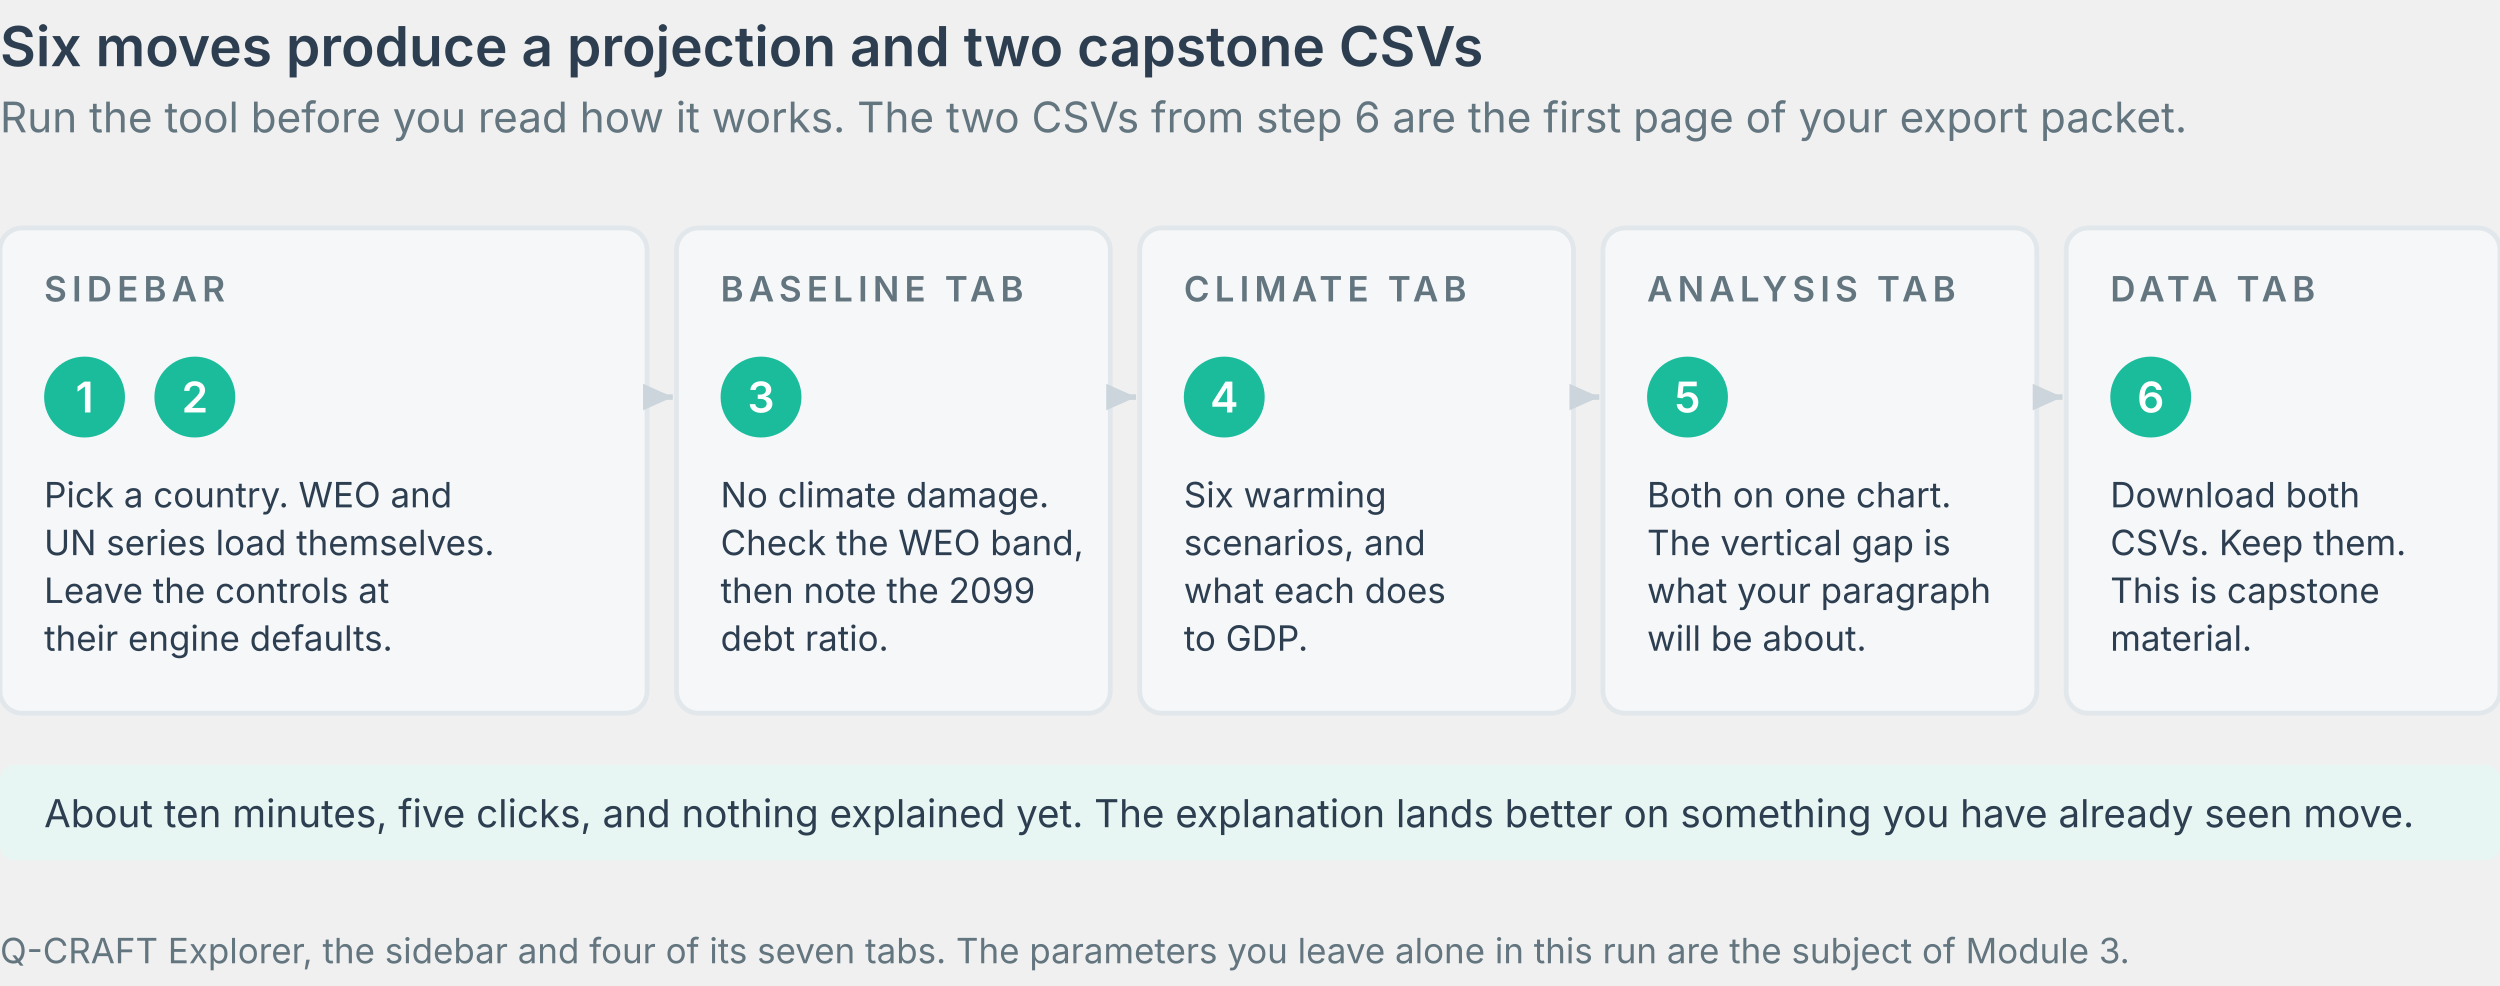
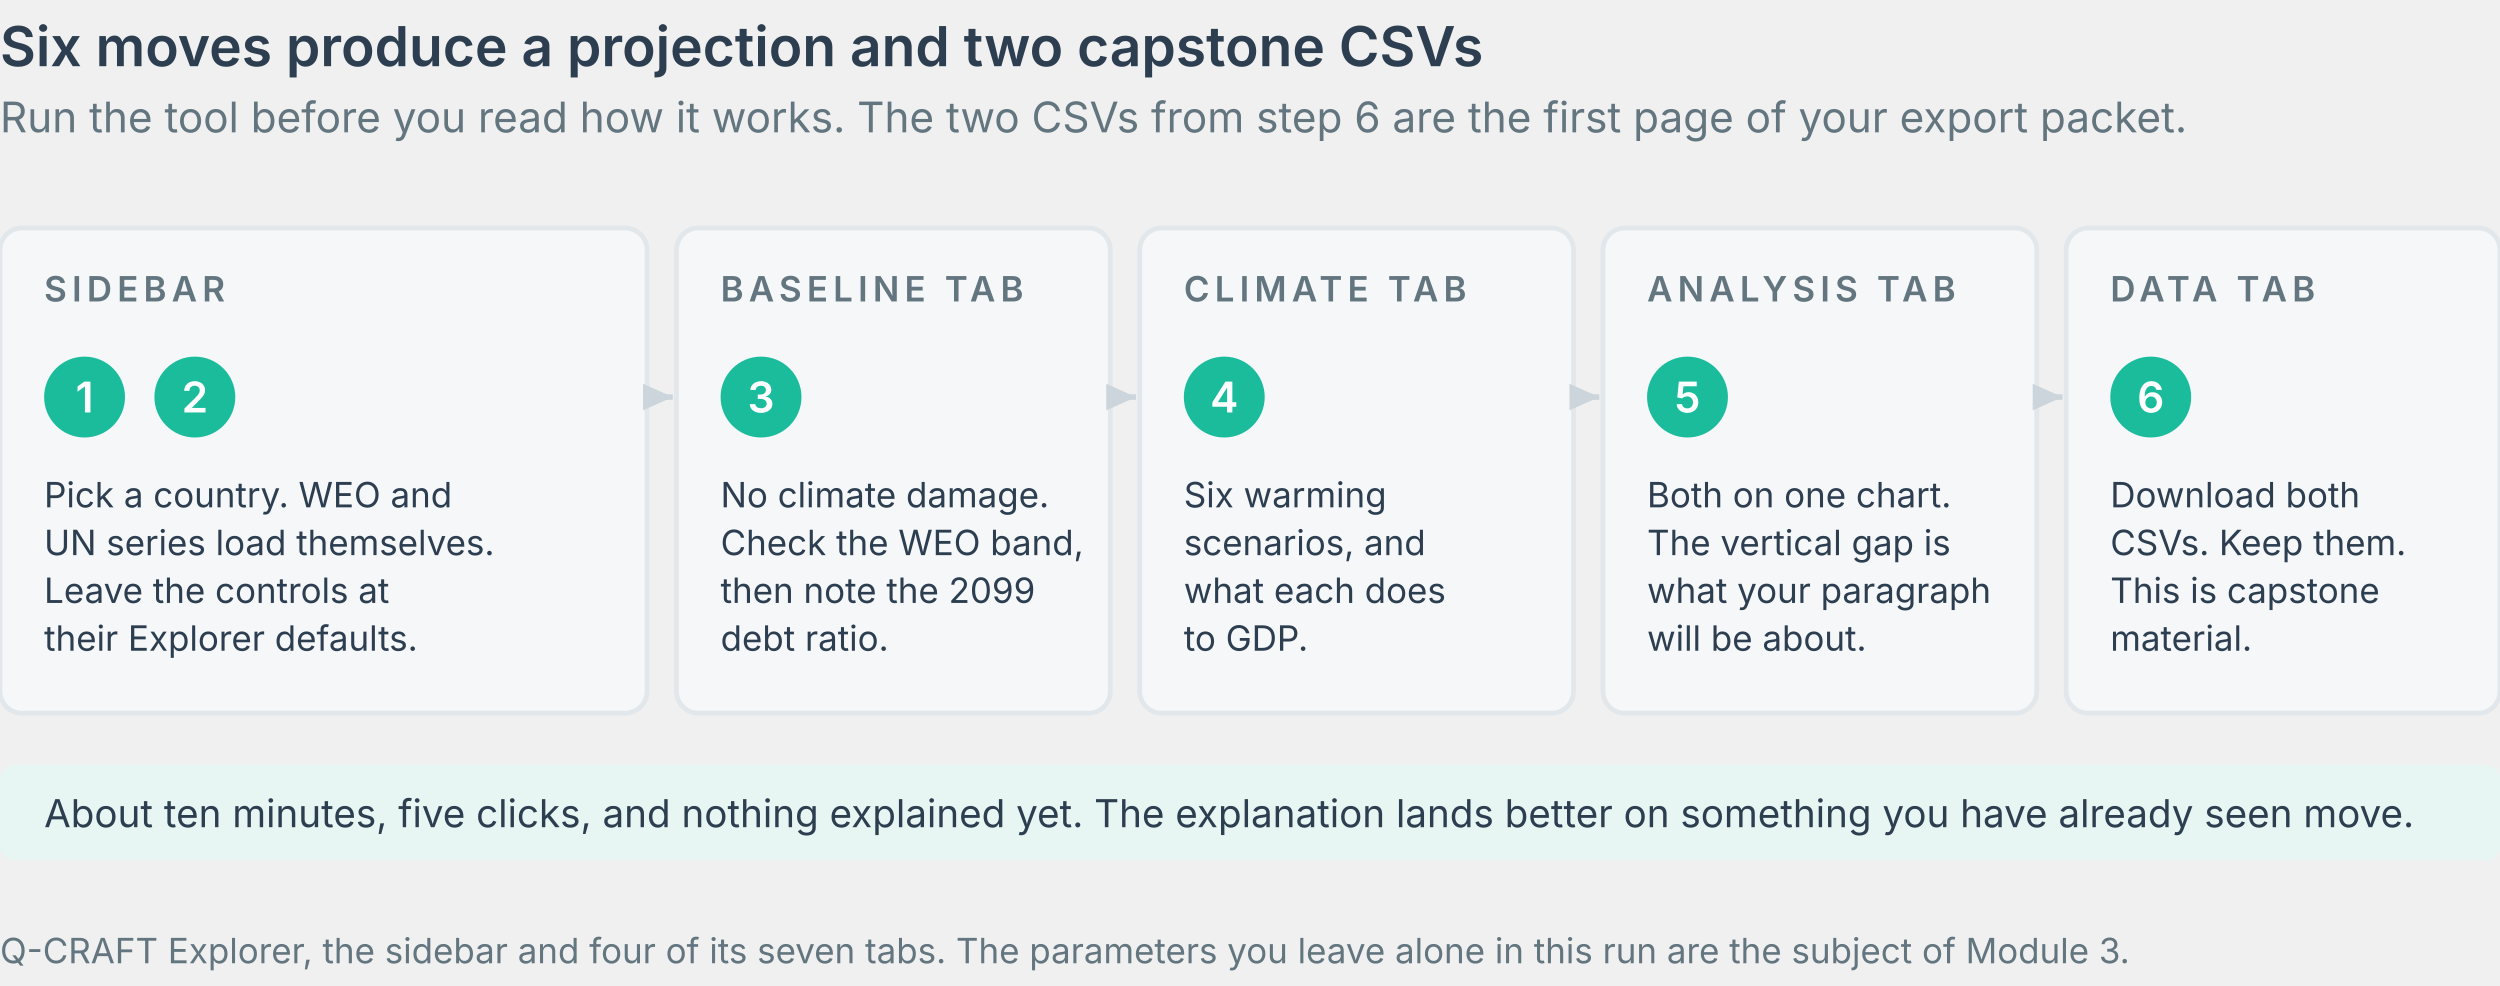
<svg xmlns="http://www.w3.org/2000/svg" viewBox="0 0 680 268" role="img" aria-label="Six moves produce a projection and two capstone CSVs. Run the tool before you read how it works. The two CSVs from step 6 are the first page of your export packet." preserveAspectRatio="xMidYMid meet">
  <defs>
    <marker id="qcx-head" viewBox="0 0 10 10" refX="9" refY="5" markerWidth="6" markerHeight="6" orient="auto-start-reverse">
      <path d="M 0 1 L 9 5 L 0 9 z" fill="#CBD5DB" />
    </marker>
    <marker id="qcx-head-accent" viewBox="0 0 10 10" refX="9" refY="5" markerWidth="6" markerHeight="6" orient="auto-start-reverse">
      <path d="M 0 1 L 9 5 L 0 9 z" fill="#16A085" />
    </marker>
    <marker id="qcx-head-red" viewBox="0 0 10 10" refX="9" refY="5" markerWidth="6" markerHeight="6" orient="auto-start-reverse">
      <path d="M 0 1 L 9 5 L 0 9 z" fill="#C0392B" />
    </marker>
  </defs>
  <style>.qcx-sans{font-family:"Söhne","Inter",system-ui,-apple-system,sans-serif;}.qcx-serif{font-family:"Tiempos Headline","IBM Plex Serif",Georgia,serif;}</style>
  <text class="qcx-sans" x="0.0" y="18.0" font-size="15" font-weight="600" fill="#2C3E50" text-anchor="start">Six moves produce a projection and two capstone CSVs</text>
  <text class="qcx-sans" x="0.0" y="36.0" font-size="11.5" font-weight="400" fill="#63757F" text-anchor="start">Run the tool before you read how it works. The two CSVs from step 6 are the first page of your export packet.</text>
  <rect x="0.0" y="62.0" width="176.0" height="132.0" rx="6" ry="6" fill="#F5F7F9" stroke="#E1E7EB" stroke-width="1.3" />
  <text class="qcx-sans" x="12.0" y="82.0" font-size="9.5" font-weight="600" fill="#63757F" text-anchor="start" letter-spacing="1.4">SIDEBAR</text>
  <circle cx="23.0" cy="108.0" r="11" fill="#1ABC9C" />
  <text class="qcx-sans" x="23.0" y="112.2" font-size="11.55" font-weight="600" fill="#FFFFFF" text-anchor="middle">1</text>
  <circle cx="53.0" cy="108.0" r="11" fill="#1ABC9C" />
  <text class="qcx-sans" x="53.0" y="112.2" font-size="11.55" font-weight="600" fill="#FFFFFF" text-anchor="middle">2</text>
  <text class="qcx-sans" x="12.0" y="138.0" font-size="9.5" font-weight="400" fill="#2C3E50" text-anchor="start">Pick a country. WEO and</text>
  <text class="qcx-sans" x="12.0" y="151.0" font-size="9.5" font-weight="400" fill="#2C3E50" text-anchor="start">UN series load themselves.</text>
  <text class="qcx-sans" x="12.0" y="164.0" font-size="9.5" font-weight="400" fill="#2C3E50" text-anchor="start">Leave the controls at</text>
-   <text class="qcx-sans" x="12.0" y="177.0" font-size="9.5" font-weight="400" fill="#2C3E50" text-anchor="start">their engine defaults.</text>
+   <text class="qcx-sans" x="12.0" y="177.0" font-size="9.5" font-weight="400" fill="#2C3E50" text-anchor="start">their Explorer defaults.</text>
  <rect x="184.0" y="62.0" width="118.0" height="132.0" rx="6" ry="6" fill="#F5F7F9" stroke="#E1E7EB" stroke-width="1.3" />
  <text class="qcx-sans" x="196.0" y="82.0" font-size="9.5" font-weight="600" fill="#63757F" text-anchor="start" letter-spacing="1.4">BASELINE TAB</text>
  <circle cx="207.0" cy="108.0" r="11" fill="#1ABC9C" />
  <text class="qcx-sans" x="207.0" y="112.2" font-size="11.55" font-weight="600" fill="#FFFFFF" text-anchor="middle">3</text>
  <text class="qcx-sans" x="196.0" y="138.0" font-size="9.5" font-weight="400" fill="#2C3E50" text-anchor="start">No climate damage.</text>
  <text class="qcx-sans" x="196.0" y="151.0" font-size="9.5" font-weight="400" fill="#2C3E50" text-anchor="start">Check the WEO band,</text>
  <text class="qcx-sans" x="196.0" y="164.0" font-size="9.5" font-weight="400" fill="#2C3E50" text-anchor="start">then note the 2099</text>
  <text class="qcx-sans" x="196.0" y="177.0" font-size="9.5" font-weight="400" fill="#2C3E50" text-anchor="start">debt ratio.</text>
  <rect x="310.0" y="62.0" width="118.0" height="132.0" rx="6" ry="6" fill="#F5F7F9" stroke="#E1E7EB" stroke-width="1.3" />
  <text class="qcx-sans" x="322.0" y="82.0" font-size="9.5" font-weight="600" fill="#63757F" text-anchor="start" letter-spacing="1.4">CLIMATE TAB</text>
  <circle cx="333.0" cy="108.0" r="11" fill="#1ABC9C" />
  <text class="qcx-sans" x="333.0" y="112.2" font-size="11.55" font-weight="600" fill="#FFFFFF" text-anchor="middle">4</text>
  <text class="qcx-sans" x="322.0" y="138.0" font-size="9.5" font-weight="400" fill="#2C3E50" text-anchor="start">Six warming</text>
  <text class="qcx-sans" x="322.0" y="151.0" font-size="9.5" font-weight="400" fill="#2C3E50" text-anchor="start">scenarios, and</text>
  <text class="qcx-sans" x="322.0" y="164.0" font-size="9.5" font-weight="400" fill="#2C3E50" text-anchor="start">what each does</text>
  <text class="qcx-sans" x="322.0" y="177.0" font-size="9.5" font-weight="400" fill="#2C3E50" text-anchor="start">to GDP.</text>
  <rect x="436.0" y="62.0" width="118.0" height="132.0" rx="6" ry="6" fill="#F5F7F9" stroke="#E1E7EB" stroke-width="1.3" />
  <text class="qcx-sans" x="448.0" y="82.0" font-size="9.5" font-weight="600" fill="#63757F" text-anchor="start" letter-spacing="1.4">ANALYSIS TAB</text>
  <circle cx="459.0" cy="108.0" r="11" fill="#1ABC9C" />
  <text class="qcx-sans" x="459.0" y="112.2" font-size="11.55" font-weight="600" fill="#FFFFFF" text-anchor="middle">5</text>
  <text class="qcx-sans" x="448.0" y="138.0" font-size="9.5" font-weight="400" fill="#2C3E50" text-anchor="start">Both on one chart.</text>
  <text class="qcx-sans" x="448.0" y="151.0" font-size="9.5" font-weight="400" fill="#2C3E50" text-anchor="start">The vertical gap is</text>
  <text class="qcx-sans" x="448.0" y="164.0" font-size="9.5" font-weight="400" fill="#2C3E50" text-anchor="start">what your paragraph</text>
  <text class="qcx-sans" x="448.0" y="177.0" font-size="9.5" font-weight="400" fill="#2C3E50" text-anchor="start">will be about.</text>
  <rect x="562.0" y="62.0" width="118.0" height="132.0" rx="6" ry="6" fill="#F5F7F9" stroke="#E1E7EB" stroke-width="1.3" />
  <text class="qcx-sans" x="574.0" y="82.0" font-size="9.5" font-weight="600" fill="#63757F" text-anchor="start" letter-spacing="1.4">DATA TAB</text>
  <circle cx="585.0" cy="108.0" r="11" fill="#1ABC9C" />
  <text class="qcx-sans" x="585.0" y="112.2" font-size="11.55" font-weight="600" fill="#FFFFFF" text-anchor="middle">6</text>
  <text class="qcx-sans" x="574.0" y="138.0" font-size="9.5" font-weight="400" fill="#2C3E50" text-anchor="start">Download both</text>
  <text class="qcx-sans" x="574.0" y="151.0" font-size="9.5" font-weight="400" fill="#2C3E50" text-anchor="start">CSVs. Keep them.</text>
  <text class="qcx-sans" x="574.0" y="164.0" font-size="9.5" font-weight="400" fill="#2C3E50" text-anchor="start">This is capstone</text>
  <text class="qcx-sans" x="574.0" y="177.0" font-size="9.5" font-weight="400" fill="#2C3E50" text-anchor="start">material.</text>
  <line x1="177.0" y1="108.0" x2="183.0" y2="108.0" stroke="#CBD5DB" stroke-width="1.5" marker-end="url(#qcx-head)" />
  <line x1="303.0" y1="108.0" x2="309.0" y2="108.0" stroke="#CBD5DB" stroke-width="1.5" marker-end="url(#qcx-head)" />
  <line x1="429.0" y1="108.0" x2="435.0" y2="108.0" stroke="#CBD5DB" stroke-width="1.5" marker-end="url(#qcx-head)" />
  <line x1="555.0" y1="108.0" x2="561.0" y2="108.0" stroke="#CBD5DB" stroke-width="1.5" marker-end="url(#qcx-head)" />
  <rect x="0.0" y="208.0" width="680.0" height="26.0" rx="4" ry="4" fill="#E7F6F2" stroke="none" stroke-width="1.3" />
  <text class="qcx-sans" x="12.0" y="225.0" font-size="10.5" font-weight="400" fill="#2C3E50" text-anchor="start">About ten minutes, five clicks, and nothing explained yet. The explanation lands better on something you have already seen move.</text>
  <text class="qcx-sans" x="0.0" y="262.0" font-size="9.5" font-weight="400" fill="#63757F" text-anchor="start">Q-CRAFT Explorer, the sidebar and four of its seven tabs. The parameters you leave alone in this run are the subject of Module 3.</text>
</svg>
